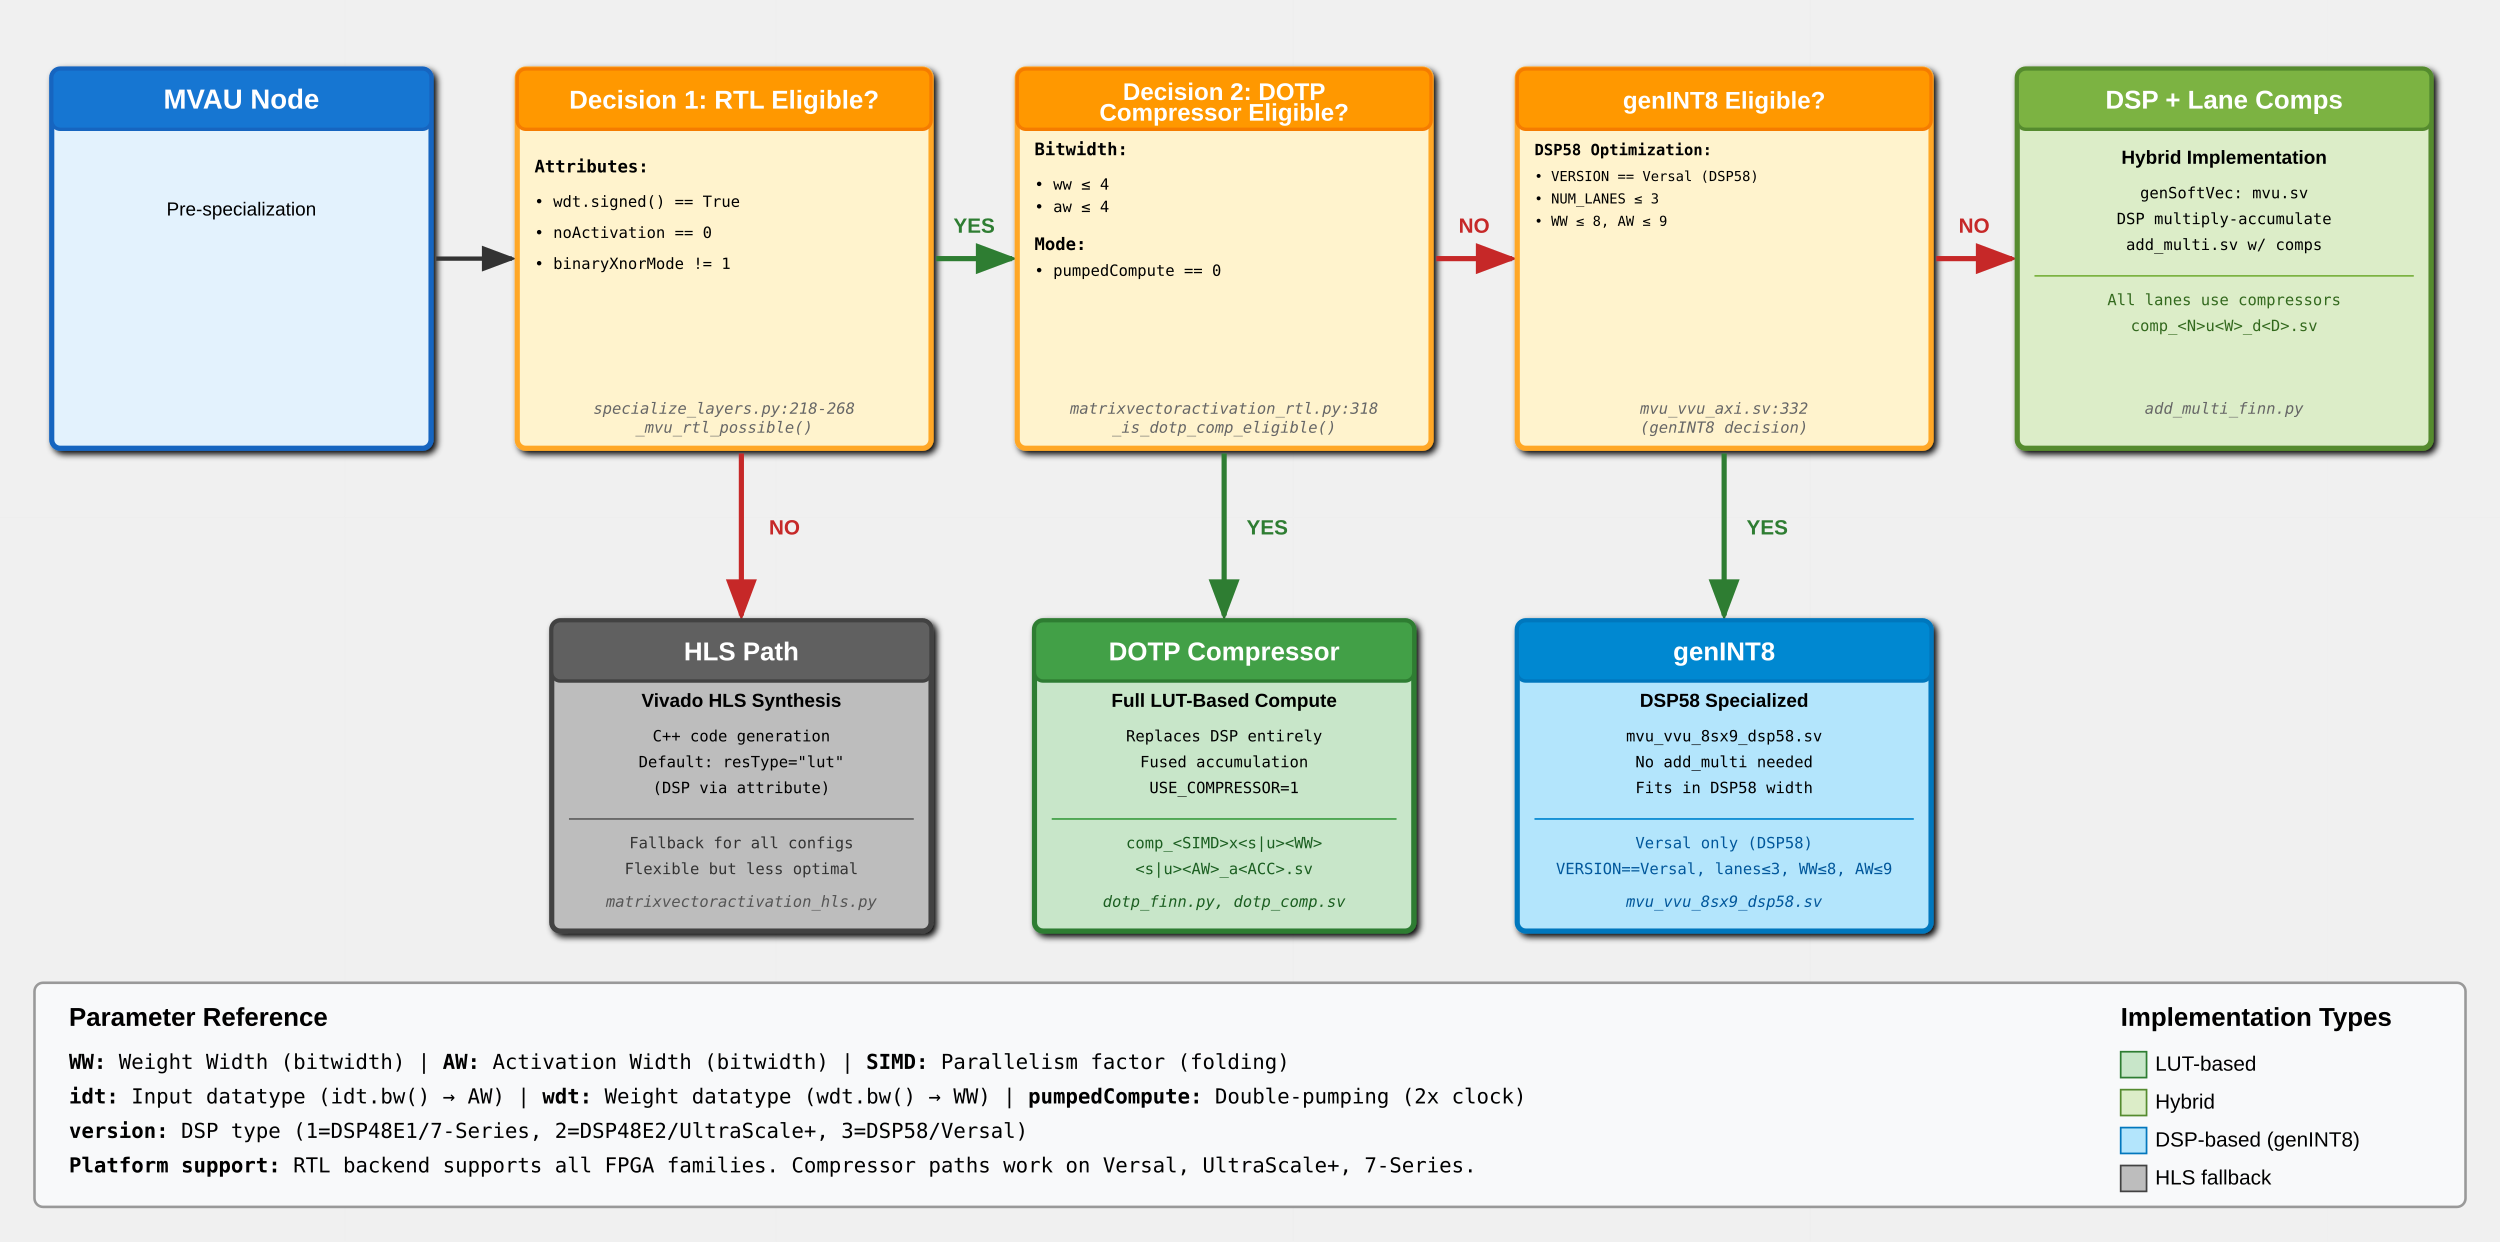
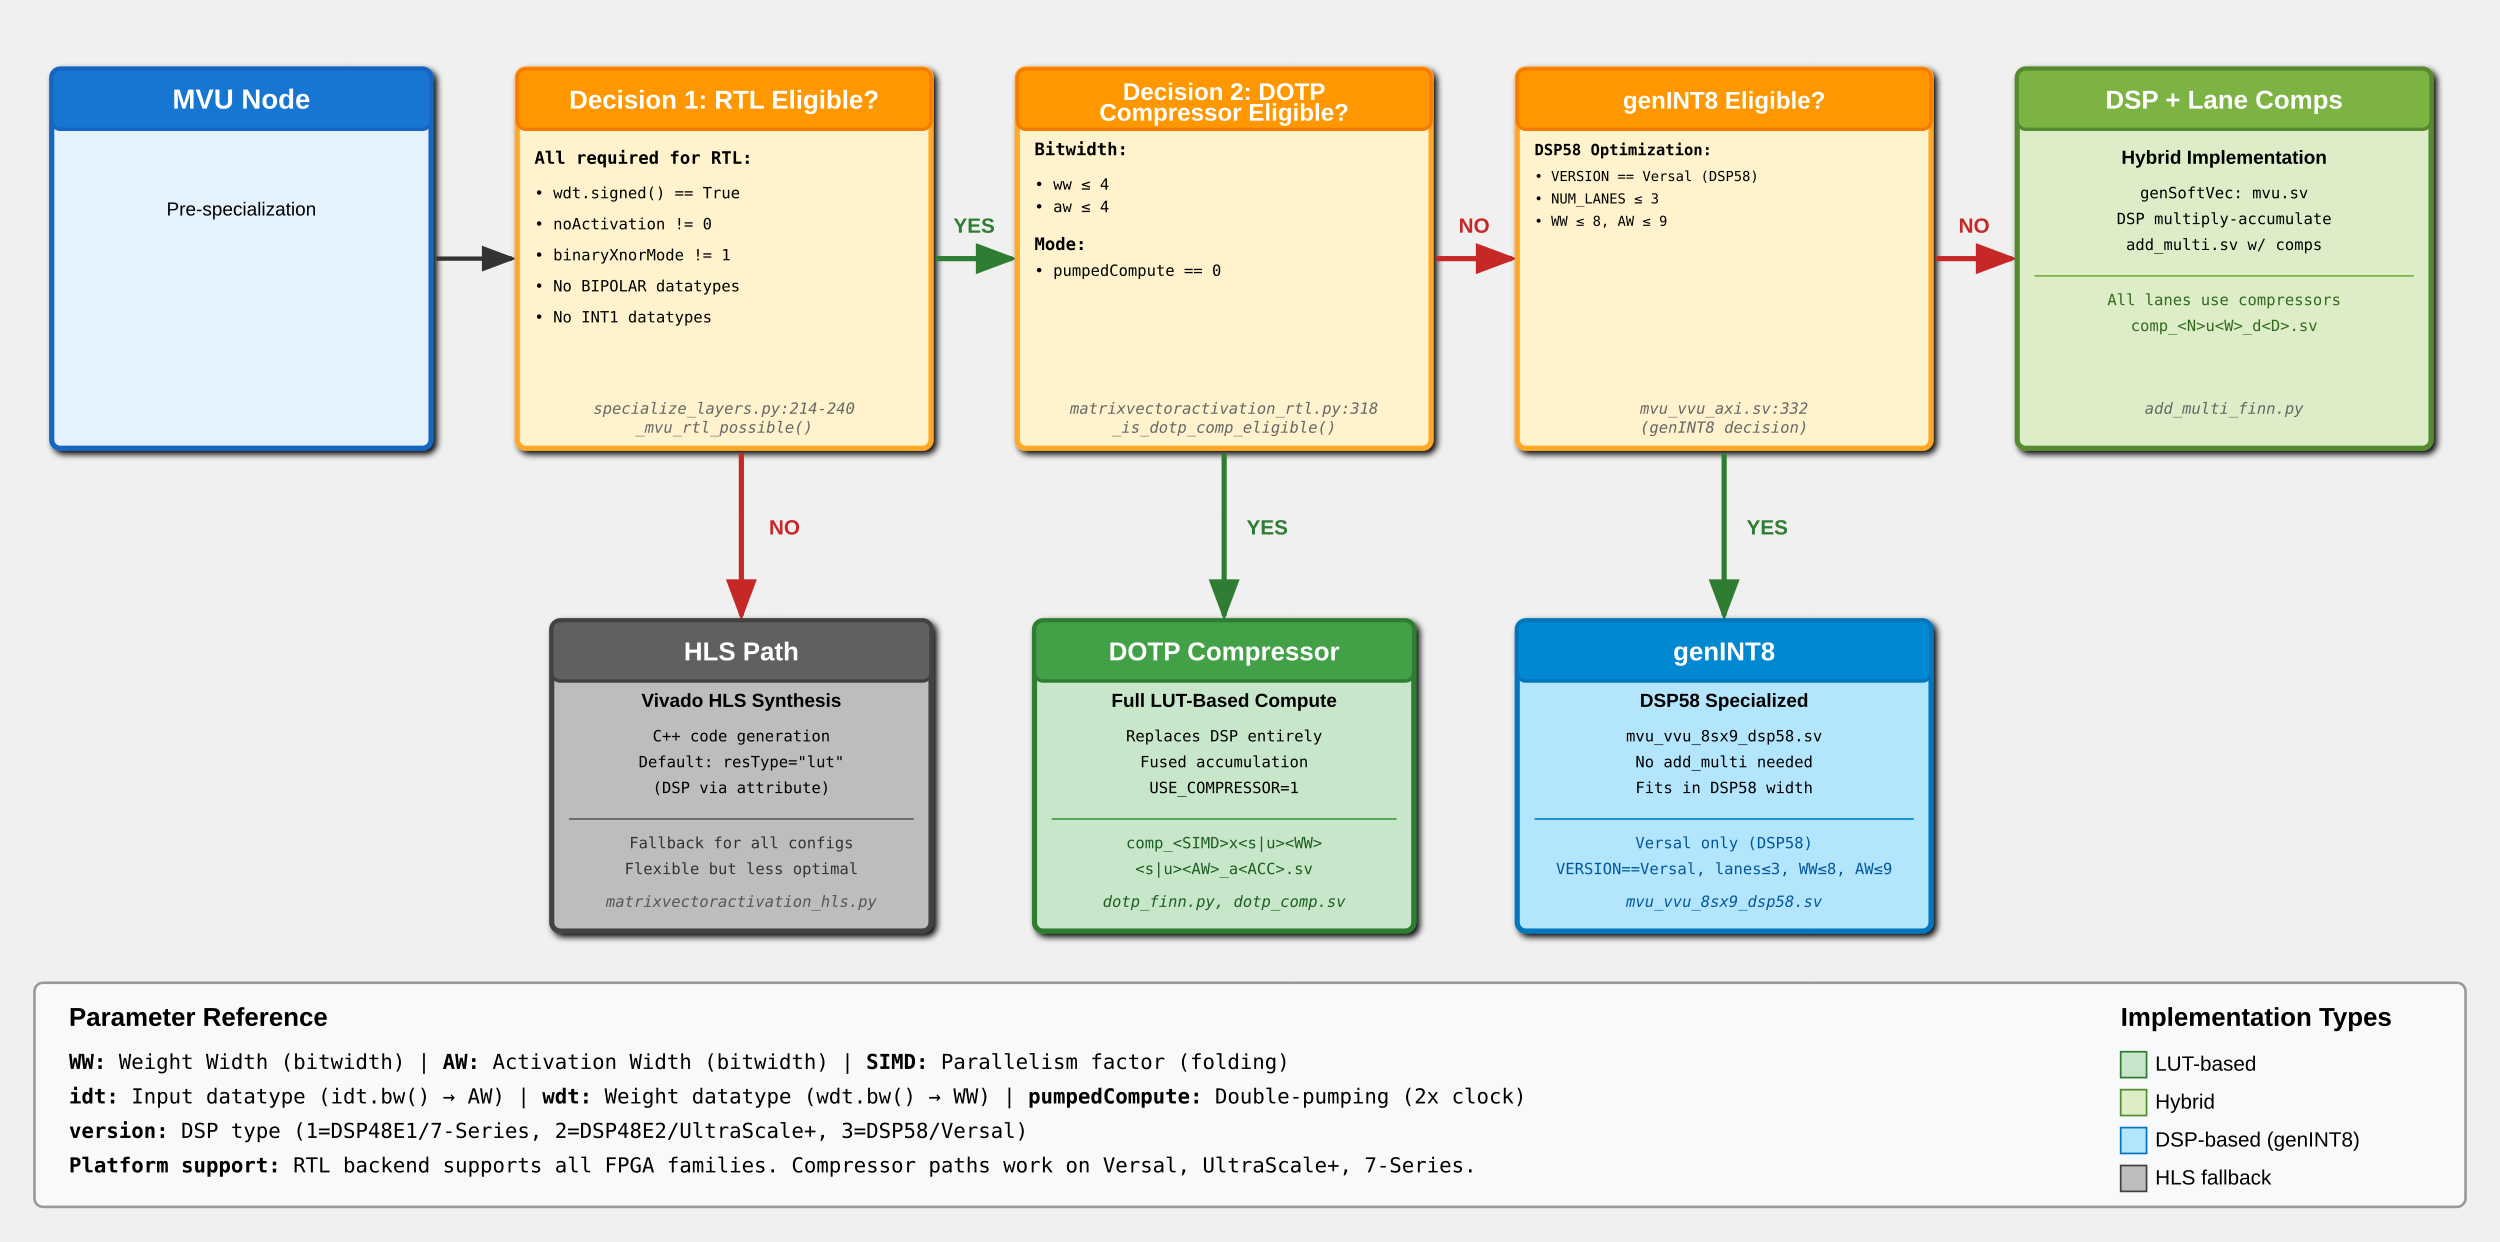
<svg xmlns="http://www.w3.org/2000/svg" width="1450" height="720">
  <defs>
    <marker id="arrow" markerWidth="8" markerHeight="8" refX="7" refY="3" orient="auto">
      <polygon points="0 0, 8 3, 0 6" fill="#333" />
    </marker>
    <marker id="arrowGreen" markerWidth="8" markerHeight="8" refX="7" refY="3" orient="auto">
      <polygon points="0 0, 8 3, 0 6" fill="#2E7D32" />
    </marker>
    <marker id="arrowRed" markerWidth="8" markerHeight="8" refX="7" refY="3" orient="auto">
      <polygon points="0 0, 8 3, 0 6" fill="#C62828" />
    </marker>
    <pattern id="decisionFill" x="0" y="0" width="4" height="4" patternUnits="userSpaceOnUse">
      <rect width="4" height="4" fill="#FFF3CD" />
    </pattern>
    <filter id="blockShadow" x="-20%" y="-20%" width="140%" height="140%">
      <feGaussianBlur in="SourceAlpha" stdDeviation="2" />
      <feOffset dx="2" dy="2" result="offsetblur" />
      <feMerge>
        <feMergeNode />
        <feMergeNode in="SourceGraphic" />
      </feMerge>
    </filter>
  </defs>
  <g stroke="#E8E8E8" stroke-width="0.5" opacity="0.3">
    <line x1="0" y1="300" x2="1450" y2="300" />
    <line x1="200" y1="0" x2="200" y2="720" />
    <line x1="450" y1="0" x2="450" y2="720" />
    <line x1="750" y1="0" x2="750" y2="720" />
    <line x1="1050" y1="0" x2="1050" y2="720" />
    <line x1="1350" y1="0" x2="1350" y2="720" />
  </g>
  <g id="entry" filter="url(#blockShadow)">
    <rect x="30" y="40" width="220" height="220" rx="5" fill="#E3F2FD" stroke="#1565C0" stroke-width="3" />
    <rect x="30" y="40" width="220" height="35" rx="5" fill="#1976D2" stroke="#1565C0" stroke-width="2" />
    <text x="140" y="63" font-family="Segoe UI, Arial, sans-serif" font-size="16" font-weight="bold" text-anchor="middle" fill="white">
-       MVAU Node
+       MVU Node
    </text>
    <text x="140" y="125" font-family="Segoe UI, Arial, sans-serif" font-size="11" text-anchor="middle">
      Pre-specialization
    </text>
  </g>
  <line x1="253" y1="150" x2="297" y2="150" stroke="#333" stroke-width="2.5" marker-end="url(#arrow)" />
  <g id="decision1">
    <rect x="300" y="40" width="240" height="220" rx="5" fill="url(#decisionFill)" stroke="#FFA726" stroke-width="3" filter="url(#blockShadow)" />
    <rect x="300" y="40" width="240" height="35" rx="5" fill="#FF9800" stroke="#F57C00" stroke-width="2" />
    <text x="420" y="63" font-family="Segoe UI, Arial, sans-serif" font-size="15" font-weight="bold" text-anchor="middle" fill="white">
      Decision 1: RTL Eligible?
    </text>
-     <text x="310" y="100" font-family="Consolas, monospace" font-size="10" font-weight="bold">Attributes:</text>
-     <text x="310" y="120" font-family="Consolas, monospace" font-size="9">• wdt.signed() == True</text>
-     <text x="310" y="138" font-family="Consolas, monospace" font-size="9">• noActivation == 0</text>
-     <text x="310" y="156" font-family="Consolas, monospace" font-size="9">• binaryXnorMode != 1</text>
+     <text x="310" y="95" font-family="Consolas, monospace" font-size="10" font-weight="bold">All required for RTL:</text>
+     <text x="310" y="115" font-family="Consolas, monospace" font-size="9">• wdt.signed() == True</text>
+     <text x="310" y="133" font-family="Consolas, monospace" font-size="9">• noActivation != 0</text>
+     <text x="310" y="151" font-family="Consolas, monospace" font-size="9">• binaryXnorMode != 1</text>
+     <text x="310" y="169" font-family="Consolas, monospace" font-size="9">• No BIPOLAR datatypes</text>
+     <text x="310" y="187" font-family="Consolas, monospace" font-size="9">• No INT1 datatypes</text>
    <text x="420" y="240" font-family="Consolas, monospace" font-size="9" text-anchor="middle" fill="#666" font-style="italic">
-       specialize_layers.py:218-268
+       specialize_layers.py:214-240
    </text>
    <text x="420" y="251" font-family="Consolas, monospace" font-size="9" text-anchor="middle" fill="#666" font-style="italic">
      _mvu_rtl_possible()
    </text>
  </g>
  <line x1="543" y1="150" x2="587" y2="150" stroke="#2E7D32" stroke-width="3" marker-end="url(#arrowGreen)" />
  <text x="565" y="135" font-family="Segoe UI, Arial, sans-serif" font-size="12" font-weight="bold" text-anchor="middle" fill="#2E7D32">YES</text>
  <g id="decision2">
    <rect x="590" y="40" width="240" height="220" rx="5" fill="url(#decisionFill)" stroke="#FFA726" stroke-width="3" filter="url(#blockShadow)" />
    <rect x="590" y="40" width="240" height="35" rx="5" fill="#FF9800" stroke="#F57C00" stroke-width="2" />
    <text x="710" y="58" font-family="Segoe UI, Arial, sans-serif" font-size="14" font-weight="bold" text-anchor="middle" fill="white">
      Decision 2: DOTP
    </text>
    <text x="710" y="70" font-family="Segoe UI, Arial, sans-serif" font-size="14" font-weight="bold" text-anchor="middle" fill="white">
      Compressor Eligible?
    </text>
    <text x="600" y="90" font-family="Consolas, monospace" font-size="10" font-weight="bold">Bitwidth:</text>
    <text x="600" y="110" font-family="Consolas, monospace" font-size="9">• ww ≤ 4</text>
    <text x="600" y="123" font-family="Consolas, monospace" font-size="9">• aw ≤ 4</text>
    <text x="600" y="145" font-family="Consolas, monospace" font-size="10" font-weight="bold">Mode:</text>
    <text x="600" y="160" font-family="Consolas, monospace" font-size="9">• pumpedCompute == 0</text>
    <text x="710" y="240" font-family="Consolas, monospace" font-size="9" text-anchor="middle" fill="#666" font-style="italic">
      matrixvectoractivation_rtl.py:318
    </text>
    <text x="710" y="251" font-family="Consolas, monospace" font-size="9" text-anchor="middle" fill="#666" font-style="italic">
      _is_dotp_comp_eligible()
    </text>
  </g>
  <line x1="833" y1="150" x2="877" y2="150" stroke="#C62828" stroke-width="3" marker-end="url(#arrowRed)" />
  <text x="855" y="135" font-family="Segoe UI, Arial, sans-serif" font-size="12" font-weight="bold" text-anchor="middle" fill="#C62828">NO</text>
  <g id="decision2_5">
    <rect x="880" y="40" width="240" height="220" rx="5" fill="url(#decisionFill)" stroke="#FFA726" stroke-width="3" filter="url(#blockShadow)" />
    <rect x="880" y="40" width="240" height="35" rx="5" fill="#FF9800" stroke="#F57C00" stroke-width="2" />
    <text x="1000" y="63" font-family="Segoe UI, Arial, sans-serif" font-size="14" font-weight="bold" text-anchor="middle" fill="white">
      genINT8 Eligible?
    </text>
    <text x="890" y="90" font-family="Consolas, monospace" font-size="9" font-weight="bold">DSP58 Optimization:</text>
    <text x="890" y="105" font-family="Consolas, monospace" font-size="8">• VERSION == Versal (DSP58)</text>
    <text x="890" y="118" font-family="Consolas, monospace" font-size="8">• NUM_LANES ≤ 3</text>
    <text x="890" y="131" font-family="Consolas, monospace" font-size="8">• WW ≤ 8, AW ≤ 9</text>
    <text x="1000" y="240" font-family="Consolas, monospace" font-size="9" text-anchor="middle" fill="#666" font-style="italic">
      mvu_vvu_axi.sv:332
    </text>
    <text x="1000" y="251" font-family="Consolas, monospace" font-size="9" text-anchor="middle" fill="#666" font-style="italic">
      (genINT8 decision)
    </text>
  </g>
  <line x1="1123" y1="150" x2="1167" y2="150" stroke="#C62828" stroke-width="3" marker-end="url(#arrowRed)" />
  <text x="1145" y="135" font-family="Segoe UI, Arial, sans-serif" font-size="12" font-weight="bold" text-anchor="middle" fill="#C62828">NO</text>
  <line x1="1000" y1="263" x2="1000" y2="357" stroke="#2E7D32" stroke-width="3" marker-end="url(#arrowGreen)" />
  <text x="1025" y="310" font-family="Segoe UI, Arial, sans-serif" font-size="12" font-weight="bold" text-anchor="middle" fill="#2E7D32">YES</text>
  <g id="terminal_genINT8" filter="url(#blockShadow)">
    <rect x="880" y="360" width="240" height="180" rx="5" fill="#B3E5FC" stroke="#0277BD" stroke-width="3" />
    <rect x="880" y="360" width="240" height="35" rx="5" fill="#0288D1" stroke="#0277BD" stroke-width="2" />
    <text x="1000" y="383" font-family="Segoe UI, Arial, sans-serif" font-size="15" font-weight="bold" text-anchor="middle" fill="white">
      genINT8
    </text>
    <text x="1000" y="410" font-family="Segoe UI, Arial, sans-serif" font-size="11" text-anchor="middle" font-weight="bold">
      DSP58 Specialized
    </text>
    <text x="1000" y="430" font-family="Consolas, monospace" font-size="9" text-anchor="middle">
      mvu_vvu_8sx9_dsp58.sv
    </text>
    <text x="1000" y="445" font-family="Consolas, monospace" font-size="9" text-anchor="middle">
      No add_multi needed
    </text>
    <text x="1000" y="460" font-family="Consolas, monospace" font-size="9" text-anchor="middle">
      Fits in DSP58 width
    </text>
    <line x1="890" y1="475" x2="1110" y2="475" stroke="#0288D1" stroke-width="1" />
    <text x="1000" y="492" font-family="Consolas, monospace" font-size="9" text-anchor="middle" fill="#01579B">
      Versal only (DSP58)
    </text>
    <text x="1000" y="507" font-family="Consolas, monospace" font-size="9" text-anchor="middle" fill="#01579B">
      VERSION==Versal, lanes≤3, WW≤8, AW≤9
    </text>
    <text x="1000" y="526" font-family="Consolas, monospace" font-size="9" text-anchor="middle" fill="#01579B" font-style="italic">
      mvu_vvu_8sx9_dsp58.sv
    </text>
  </g>
  <line x1="430" y1="263" x2="430" y2="357" stroke="#C62828" stroke-width="3" marker-end="url(#arrowRed)" />
  <text x="455" y="310" font-family="Segoe UI, Arial, sans-serif" font-size="12" font-weight="bold" text-anchor="middle" fill="#C62828">NO</text>
  <line x1="710" y1="263" x2="710" y2="357" stroke="#2E7D32" stroke-width="3" marker-end="url(#arrowGreen)" />
  <text x="735" y="310" font-family="Segoe UI, Arial, sans-serif" font-size="12" font-weight="bold" text-anchor="middle" fill="#2E7D32">YES</text>
  <g id="terminal_hls" filter="url(#blockShadow)">
    <rect x="320" y="360" width="220" height="180" rx="5" fill="#BDBDBD" stroke="#424242" stroke-width="3" />
    <rect x="320" y="360" width="220" height="35" rx="5" fill="#616161" stroke="#424242" stroke-width="2" />
    <text x="430" y="383" font-family="Segoe UI, Arial, sans-serif" font-size="15" font-weight="bold" text-anchor="middle" fill="white">
      HLS Path
    </text>
    <text x="430" y="410" font-family="Segoe UI, Arial, sans-serif" font-size="11" text-anchor="middle" font-weight="bold">
      Vivado HLS Synthesis
    </text>
    <text x="430" y="430" font-family="Consolas, monospace" font-size="9" text-anchor="middle">
      C++ code generation
    </text>
    <text x="430" y="445" font-family="Consolas, monospace" font-size="9" text-anchor="middle">
      Default: resType="lut"
    </text>
    <text x="430" y="460" font-family="Consolas, monospace" font-size="9" text-anchor="middle">
      (DSP via attribute)
    </text>
    <line x1="330" y1="475" x2="530" y2="475" stroke="#616161" stroke-width="1" />
    <text x="430" y="492" font-family="Consolas, monospace" font-size="9" text-anchor="middle" fill="#333">
      Fallback for all configs
    </text>
    <text x="430" y="507" font-family="Consolas, monospace" font-size="9" text-anchor="middle" fill="#333">
      Flexible but less optimal
    </text>
    <text x="430" y="526" font-family="Consolas, monospace" font-size="9" text-anchor="middle" fill="#555" font-style="italic">
      matrixvectoractivation_hls.py
    </text>
  </g>
  <g id="terminal_dotp" filter="url(#blockShadow)">
    <rect x="600" y="360" width="220" height="180" rx="5" fill="#C8E6C9" stroke="#2E7D32" stroke-width="3" />
    <rect x="600" y="360" width="220" height="35" rx="5" fill="#43A047" stroke="#2E7D32" stroke-width="2" />
    <text x="710" y="383" font-family="Segoe UI, Arial, sans-serif" font-size="15" font-weight="bold" text-anchor="middle" fill="white">
      DOTP Compressor
    </text>
    <text x="710" y="410" font-family="Segoe UI, Arial, sans-serif" font-size="11" text-anchor="middle" font-weight="bold">
      Full LUT-Based Compute
    </text>
    <text x="710" y="430" font-family="Consolas, monospace" font-size="9" text-anchor="middle">
      Replaces DSP entirely
    </text>
    <text x="710" y="445" font-family="Consolas, monospace" font-size="9" text-anchor="middle">
      Fused accumulation
    </text>
    <text x="710" y="460" font-family="Consolas, monospace" font-size="9" text-anchor="middle">
      USE_COMPRESSOR=1
    </text>
    <line x1="610" y1="475" x2="810" y2="475" stroke="#43A047" stroke-width="1" />
    <text x="710" y="492" font-family="Consolas, monospace" font-size="9" text-anchor="middle" fill="#1B5E20">
      comp_&lt;SIMD&gt;x&lt;s|u&gt;&lt;WW&gt;
    </text>
    <text x="710" y="507" font-family="Consolas, monospace" font-size="9" text-anchor="middle" fill="#1B5E20">
      &lt;s|u&gt;&lt;AW&gt;_a&lt;ACC&gt;.sv
    </text>
    <text x="710" y="526" font-family="Consolas, monospace" font-size="9" text-anchor="middle" fill="#1B5E20" font-style="italic">
      dotp_finn.py, dotp_comp.sv
    </text>
  </g>
  <g id="terminal_dsp_comp" filter="url(#blockShadow)">
    <rect x="1170" y="40" width="240" height="220" rx="5" fill="#DCEDC8" stroke="#558B2F" stroke-width="3" />
    <rect x="1170" y="40" width="240" height="35" rx="5" fill="#7CB342" stroke="#558B2F" stroke-width="2" />
    <text x="1290" y="63" font-family="Segoe UI, Arial, sans-serif" font-size="15" font-weight="bold" text-anchor="middle" fill="white">
      DSP + Lane Comps
    </text>
    <text x="1290" y="95" font-family="Segoe UI, Arial, sans-serif" font-size="11" text-anchor="middle" font-weight="bold">
      Hybrid Implementation
    </text>
    <text x="1290" y="115" font-family="Consolas, monospace" font-size="9" text-anchor="middle">
      genSoftVec: mvu.sv
    </text>
    <text x="1290" y="130" font-family="Consolas, monospace" font-size="9" text-anchor="middle">
      DSP multiply-accumulate
    </text>
    <text x="1290" y="145" font-family="Consolas, monospace" font-size="9" text-anchor="middle">
      add_multi.sv w/ comps
    </text>
    <line x1="1180" y1="160" x2="1400" y2="160" stroke="#7CB342" stroke-width="1" />
    <text x="1290" y="177" font-family="Consolas, monospace" font-size="9" text-anchor="middle" fill="#33691E">
      All lanes use compressors
    </text>
    <text x="1290" y="192" font-family="Consolas, monospace" font-size="9" text-anchor="middle" fill="#33691E">
      comp_&lt;N&gt;u&lt;W&gt;_d&lt;D&gt;.sv
    </text>
    <text x="1290" y="240" font-family="Consolas, monospace" font-size="9" text-anchor="middle" fill="#666" font-style="italic">
      add_multi_finn.py
    </text>
  </g>
  <g id="legend">
    <rect x="20" y="570" width="1410" height="130" fill="#F8F9FA" stroke="#999" stroke-width="1.5" rx="5" />
    <text x="40" y="595" font-family="Segoe UI, Arial, sans-serif" font-size="15" font-weight="bold">
      Parameter Reference
    </text>
    <text x="40" y="620" font-family="Consolas, monospace" font-size="12">
      <tspan font-weight="bold">WW:</tspan> Weight Width (bitwidth) |
      <tspan font-weight="bold">AW:</tspan> Activation Width (bitwidth) |
      <tspan font-weight="bold">SIMD:</tspan> Parallelism factor (folding)
    </text>
    <text x="40" y="640" font-family="Consolas, monospace" font-size="12">
      <tspan font-weight="bold">idt:</tspan> Input datatype (idt.bw() → AW) |
      <tspan font-weight="bold">wdt:</tspan> Weight datatype (wdt.bw() → WW) |
      <tspan font-weight="bold">pumpedCompute:</tspan> Double-pumping (2x clock)
    </text>
    <text x="40" y="660" font-family="Consolas, monospace" font-size="12">
      <tspan font-weight="bold">version:</tspan> DSP type (1=DSP48E1/7-Series, 2=DSP48E2/UltraScale+, 3=DSP58/Versal)
    </text>
    <text x="40" y="680" font-family="Consolas, monospace" font-size="12">
      <tspan font-weight="bold">Platform support:</tspan> RTL backend supports all FPGA families. Compressor paths work on Versal, UltraScale+, 7-Series.
    </text>
    <text x="1230" y="595" font-family="Segoe UI, Arial, sans-serif" font-size="15" font-weight="bold">
      Implementation Types
    </text>
    <rect x="1230" y="610" width="15" height="15" fill="#C8E6C9" stroke="#2E7D32" stroke-width="1" />
    <text x="1250" y="621" font-family="Segoe UI, Arial, sans-serif" font-size="12">LUT-based</text>
    <rect x="1230" y="632" width="15" height="15" fill="#DCEDC8" stroke="#558B2F" stroke-width="1" />
    <text x="1250" y="643" font-family="Segoe UI, Arial, sans-serif" font-size="12">Hybrid</text>
    <rect x="1230" y="654" width="15" height="15" fill="#B3E5FC" stroke="#0277BD" stroke-width="1" />
    <text x="1250" y="665" font-family="Segoe UI, Arial, sans-serif" font-size="12">DSP-based (genINT8)</text>
    <rect x="1230" y="676" width="15" height="15" fill="#BDBDBD" stroke="#424242" stroke-width="1" />
    <text x="1250" y="687" font-family="Segoe UI, Arial, sans-serif" font-size="12">HLS fallback</text>
  </g>
</svg>
